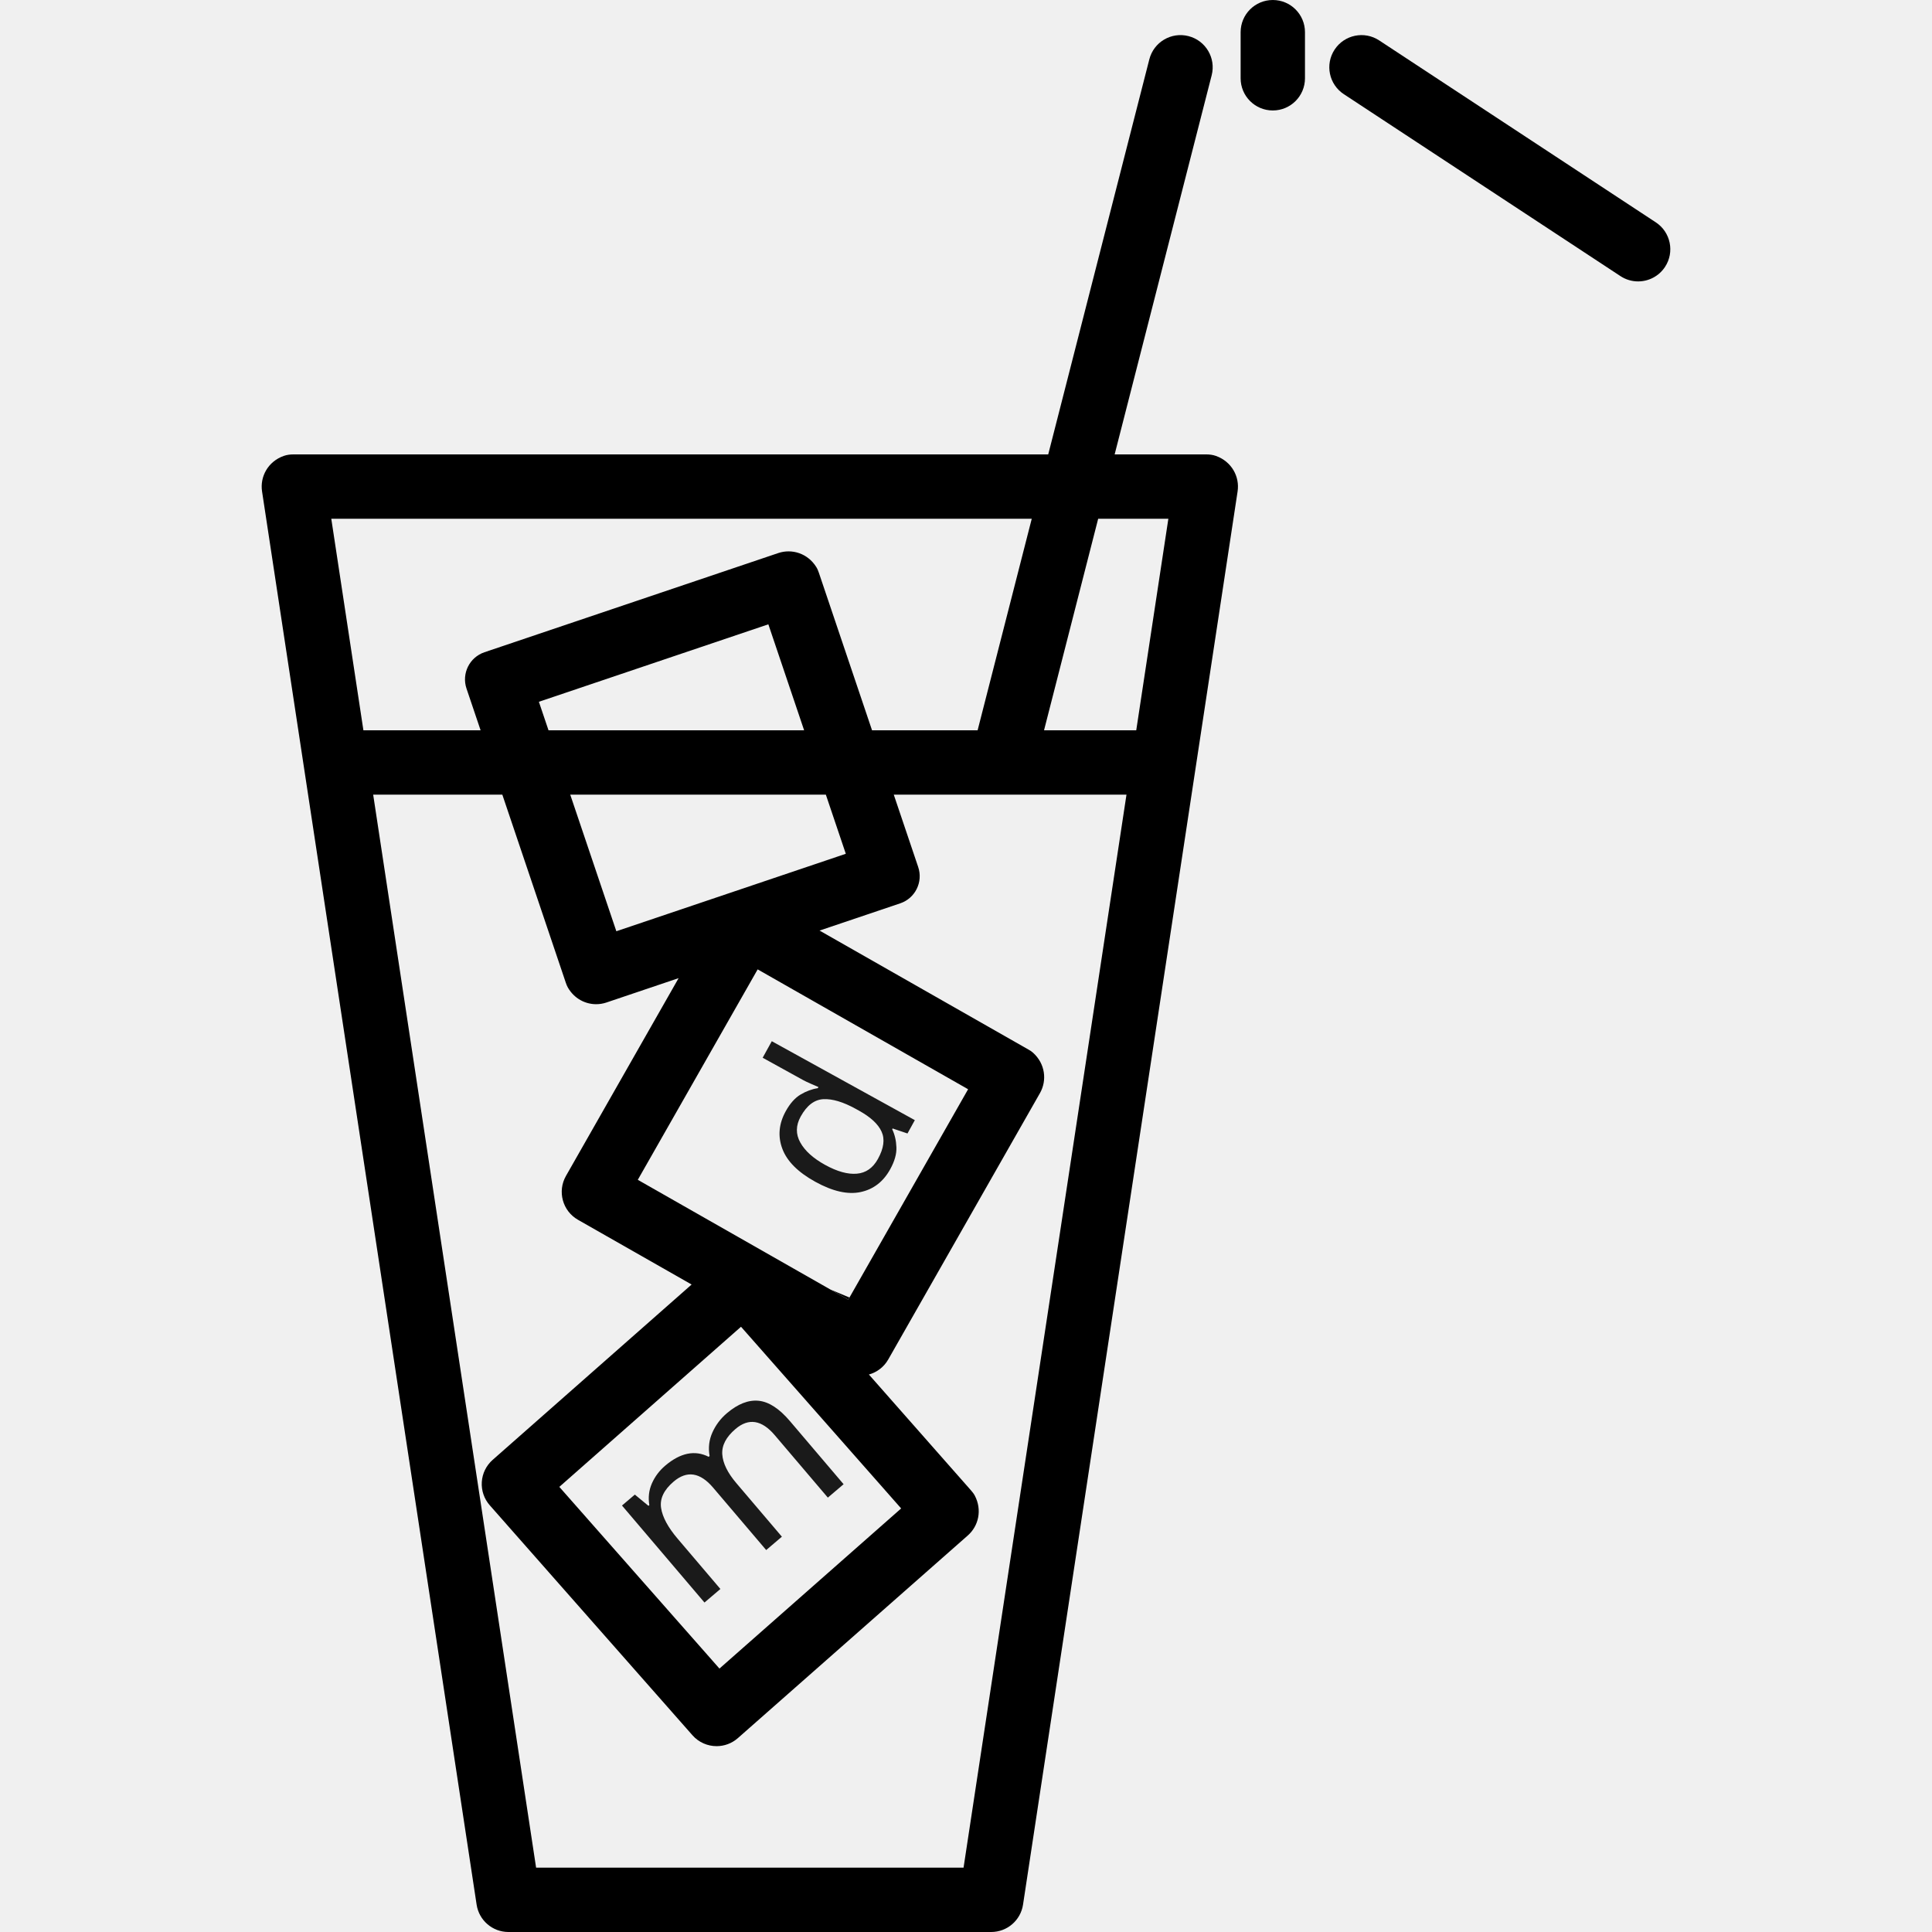
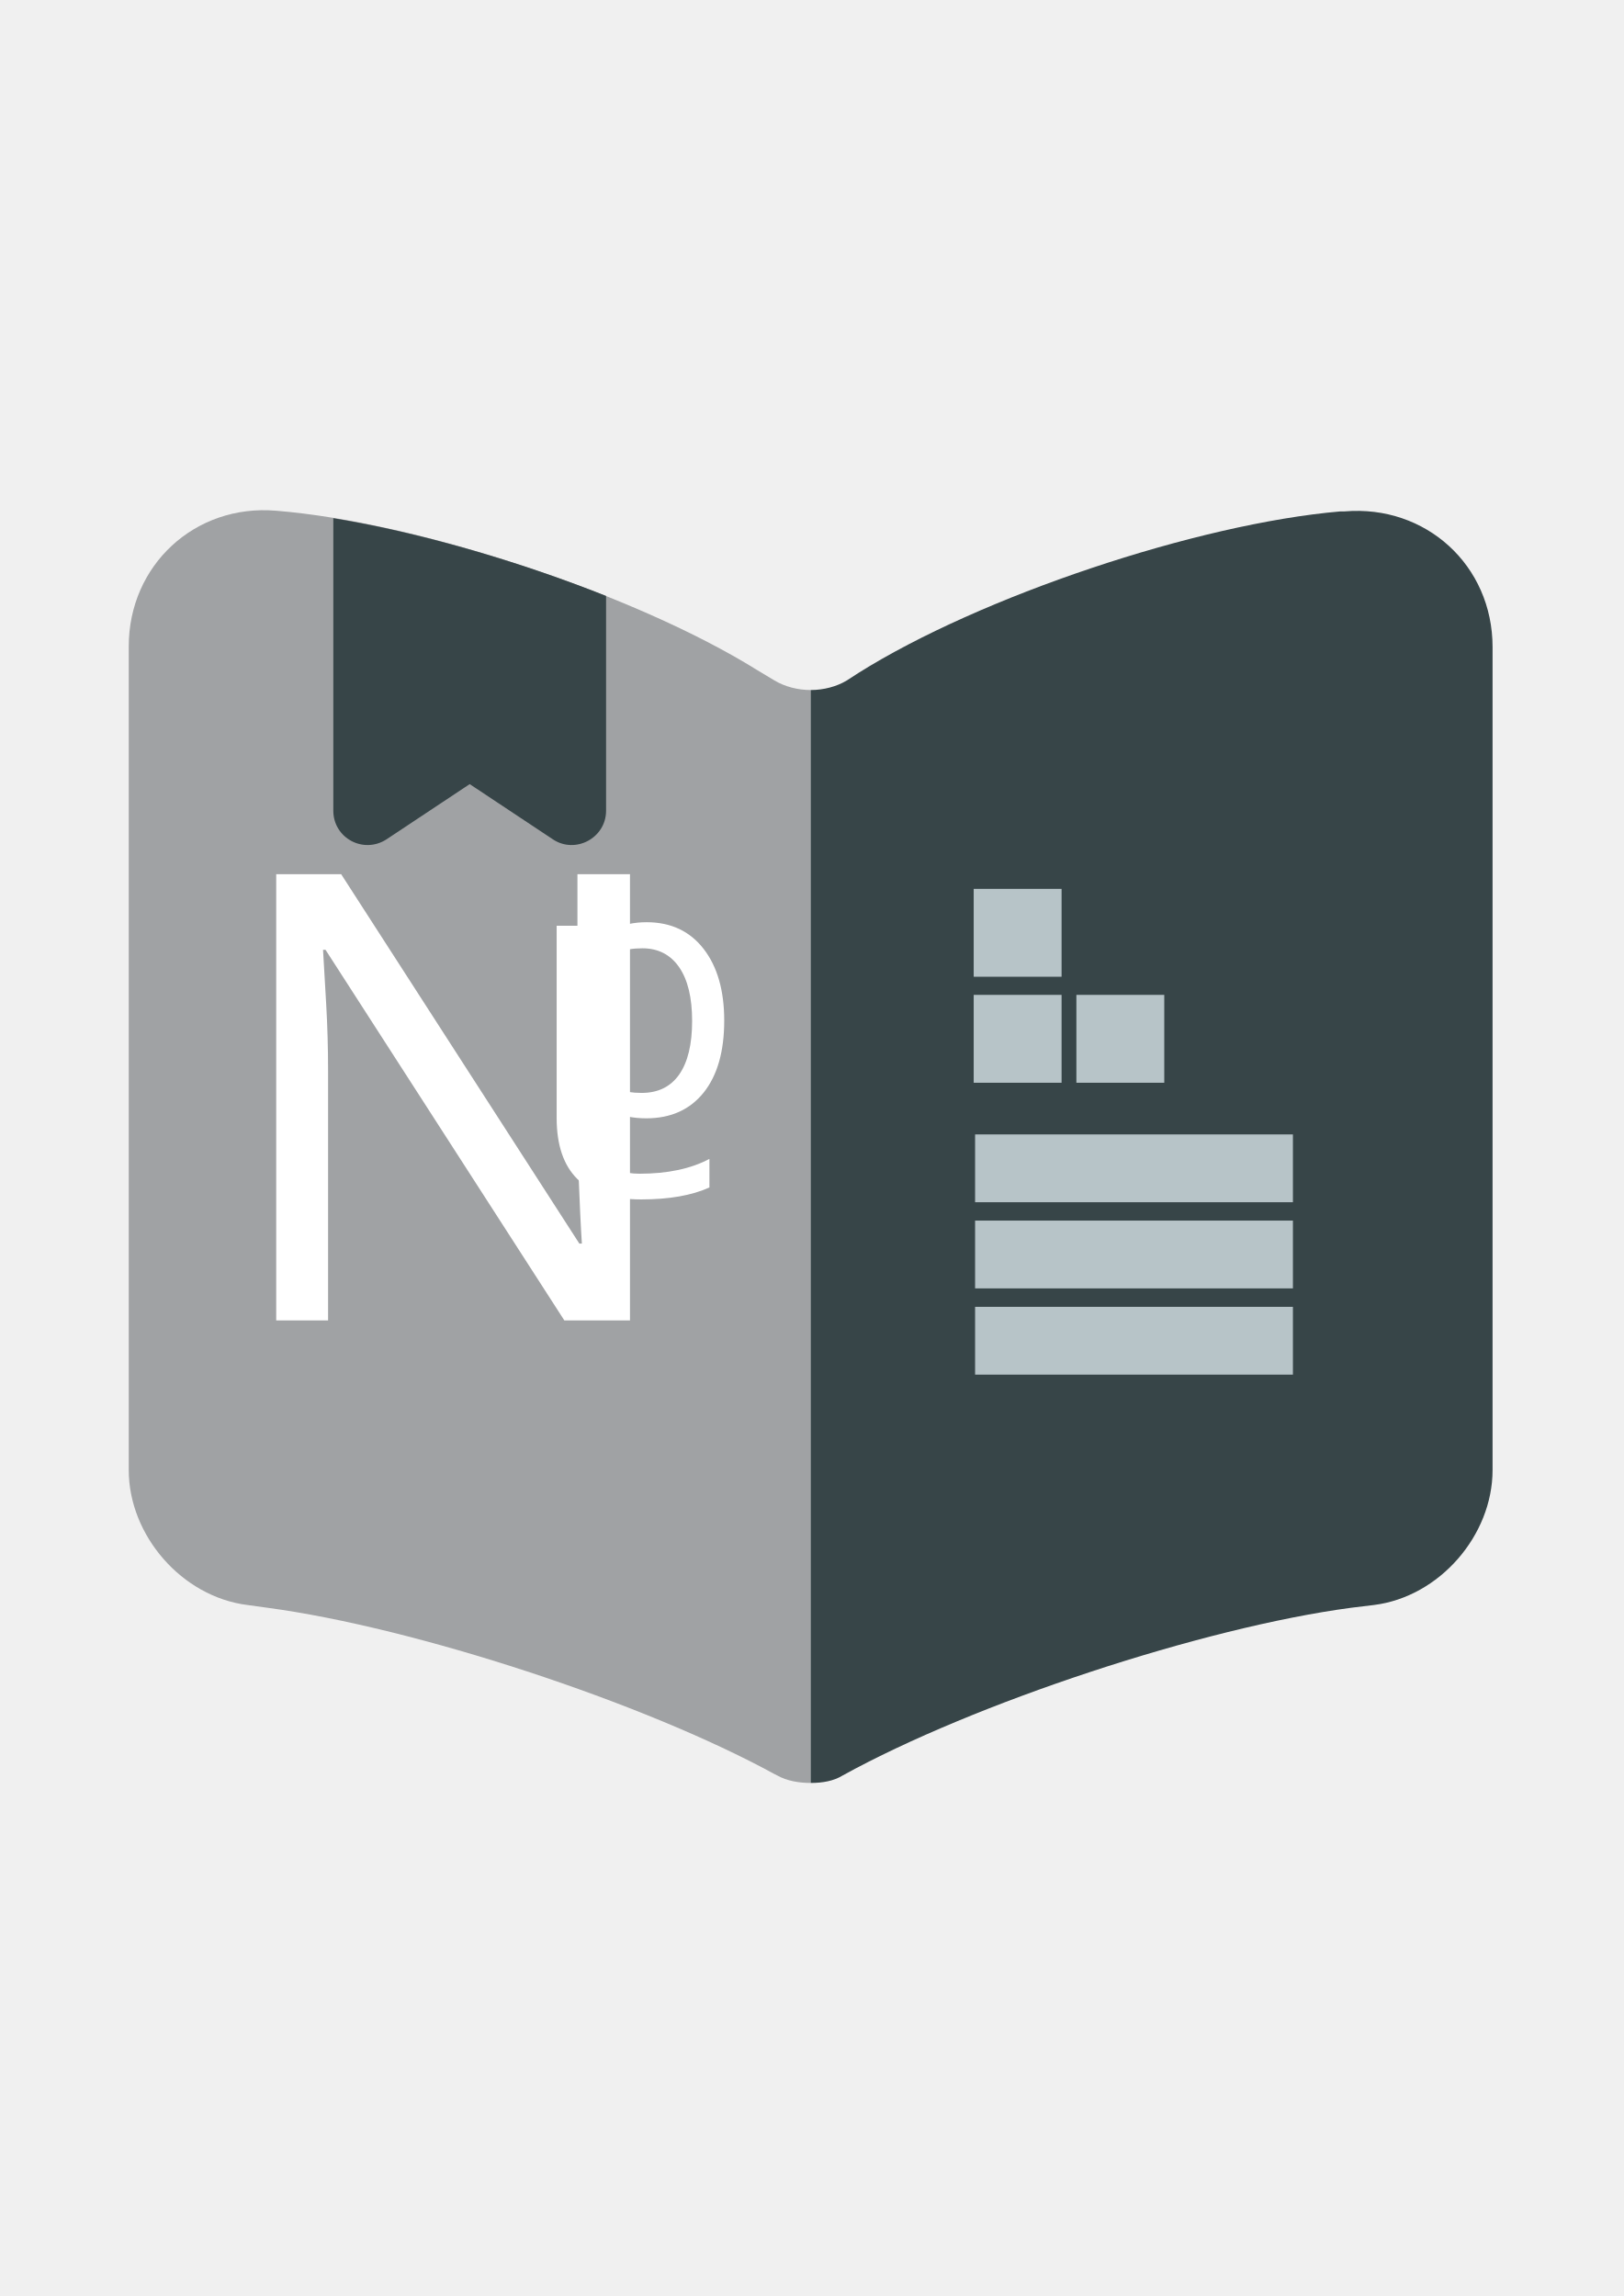
- <svg xmlns="http://www.w3.org/2000/svg" fill="#000000" height="800px" width="800px" version="1.1" id="Capa_1" viewBox="0 0 420.339 420.339" xml:space="preserve">
-   <defs id="defs6" />
-   <g id="g6">
-     <g id="g5">
-       <polygon points="180.68,280.563 184.549,282.767 184.817,282.298   " id="polygon1" />
-       <path d="M360.251,48.376L300.061,8.79c-3.229-2.123-7.57-1.228-9.695,2.002c-2.124,3.23-1.227,7.57,2.002,9.695l60.19,39.586    c1.185,0.779,2.521,1.152,3.84,1.152c2.277,0,4.511-1.109,5.855-3.154C364.377,54.841,363.481,50.501,360.251,48.376z" id="path1" />
-       <path d="M262.414,98.863h-19.905l21.112-82.489c0.959-3.745-1.301-7.559-5.046-8.517c-3.748-0.961-7.558,1.301-8.517,5.045    l-22,85.961H63.868c-0.726,0-1.456,0.089-2.14,0.332c-3.423,1.214-5.202,4.51-4.715,7.719l46.684,307.476    c0.52,3.421,3.461,5.949,6.921,5.949h105.037c3.46,0,6.401-2.528,6.921-5.949l46.684-307.476c0.486-3.206-1.287-6.493-4.7-7.715    C263.875,98.954,263.142,98.863,262.414,98.863z M72.076,112.863h152.399l-11.778,46.021h-22.971l-11.564-34.26    c-0.145-0.431-0.315-0.857-0.556-1.243c-1.867-2.995-5.31-4.057-8.284-3.053l-63.914,21.575c-3.262,1.101-5.014,4.638-3.913,7.9    l3.066,9.082H79.064L72.076,112.863z M161.22,288.657l34.84,39.529l-39.53,34.839l-34.84-39.529L161.22,288.657z M180.68,280.563    l-41.916-23.874l26.078-45.785l45.786,26.079l-25.812,45.315l-0.268,0.469L180.68,280.563z M179.676,172.885l4.344,12.87    l-49.924,16.853l-10.032-29.723H179.676z M119.337,158.885l-2.093-6.201l49.924-16.853l7.781,23.054H119.337z M209.638,406.339    h-84.521h-8.481L81.19,172.885h28.098l13.815,40.931c0.125,0.37,0.269,0.737,0.466,1.074c1.388,2.375,3.753,3.589,6.134,3.589    c0.755,0,1.511-0.122,2.239-0.368l15.702-5.3l-24.51,43.031c-1.913,3.359-0.741,7.634,2.618,9.547l24.72,14.08l-43.29,38.153    c-1.394,1.228-2.241,2.958-2.358,4.811c-0.116,1.853,0.507,3.677,1.735,5.069l7.96,9.031l36.137,41.001    c1.383,1.569,3.313,2.371,5.254,2.371c1.644,0,3.295-0.576,4.625-1.748l50.033-44.096c2.346-2.067,3.145-5.56,1.514-8.665    c-0.214-0.407-0.501-0.771-0.804-1.116l-22.235-25.229c1.718-0.478,3.256-1.603,4.207-3.273l33.008-57.95    c1.575-2.763,1.159-6.41-1.523-8.806c-0.29-0.259-0.621-0.471-0.959-0.663l-45.47-25.898l17.55-5.924    c3.262-1.101,5.014-4.639,3.913-7.901l-1.941-5.75l-3.375-10h50.632L209.638,406.339z M247.209,158.885h-20.062l11.778-46.021    h15.271L247.209,158.885z" id="path2" />
-       <path d="M276.92,0c-3.866,0-7,3.134-7,7v10.034c0,3.866,3.134,7,7,7c3.866,0,7-3.134,7-7V7C283.92,3.134,280.786,0,276.92,0z" id="path3" />
-       <text xml:space="preserve" style="font-size:51.672px;font-family:Rasa;-inkscape-font-specification:Rasa;text-align:start;writing-mode:lr-tb;direction:ltr;text-anchor:start;fill:#b7c4c8;stroke-width:0.194" x="-113.502" y="364.892" id="text6" transform="rotate(-40.3786)">
-         <tspan id="tspan6" style="font-style:normal;font-variant:normal;font-weight:normal;font-stretch:normal;font-family:Comfortaa;-inkscape-font-specification:Comfortaa;fill:#1a1a1a;stroke-width:0.194" x="-113.502" y="364.892">m</tspan>
-       </text>
-       <text xml:space="preserve" style="font-size:46.762px;font-family:Rasa;-inkscape-font-specification:Rasa;text-align:start;writing-mode:lr-tb;direction:ltr;text-anchor:start;fill:#b7c4c8;stroke-width:0.175" x="-141.991" y="292.01" id="text6-7" transform="rotate(-61.10894)">
-         <tspan id="tspan6-5" style="font-style:normal;font-variant:normal;font-weight:normal;font-stretch:normal;font-family:Comfortaa;-inkscape-font-specification:Comfortaa;fill:#1a1a1a;stroke-width:0.175" x="-141.991" y="292.01">d</tspan>
-       </text>
+ <svg xmlns="http://www.w3.org/2000/svg" width="210mm" height="297mm" viewBox="0 0 210 297" version="1.1" id="svg1" xml:space="preserve">
+   <defs id="defs1" />
+   <g id="layer1">
+     <g style="fill:none" id="g1" transform="matrix(-8.819444,0,0,8.819444,210.6783,42.51577)">
+       <path opacity="0.4" d="M 12,5.3 V 21.33 c 0.17,0 0.35,-0.03 0.49,-0.11 l 0.04,-0.02 c 1.92,-1.05 5.27,-2.15 7.44,-2.44 l 0.29,-0.04 c 0.96,-0.12 1.74,-1.02 1.74,-1.98 V 4.66 c 0,-1.19 -0.97,-2.09 -2.16,-1.99 -2.1,0.17 -5.28,1.23 -7.06,2.34 l -0.25,0.15 c -0.15,0.09 -0.34,0.14 -0.53,0.14 z" fill="#292d32" id="path1" />
+       <path d="M 2,4.67 V 16.74 c 0,0.96 0.78,1.86 1.74,1.98 l 0.33,0.04 c 2.18,0.29 5.54,1.4 7.46,2.46 0.13,0.08 0.29,0.11 0.47,0.11 V 5.3 c -0.19,0 -0.38,-0.05 -0.53,-0.14 L 11.3,5.05 C 9.52,3.93 6.33,2.86 4.23,2.68 h -0.06 C 2.98,2.58 2,3.47 2,4.67 Z" fill="#292d32" id="path2" style="fill:#374548;fill-opacity:1" />
+       <path d="m 19,2.78 v 4.29 c 0,0.4 -0.44,0.64 -0.78,0.42 L 17,6.68 15.78,7.49 C 15.45,7.71 15,7.47 15,7.07 V 3.92 c 1.31,-0.52 2.77,-0.94 4,-1.14 z" fill="#292d32" id="path3" style="fill:#374548" />
+       <g id="g4" transform="matrix(1.136504,0,0,1.136504,1.531926,-1.243798)">
+         <rect style="fill:#b7c4c8;fill-opacity:1;stroke-width:0.018" id="rect3-2" width="1.134" height="1.134" x="-7.107" y="9.692" transform="scale(-1,1)" />
+         <rect style="fill:#b7c4c8;fill-opacity:1;stroke-width:0.018" id="rect3-2-4" width="1.134" height="1.134" x="-5.782" y="9.692" transform="scale(-1,1)" />
+         <rect style="fill:#b7c4c8;fill-opacity:1;stroke-width:0.018" id="rect3-2-4-5-2" width="1.134" height="1.134" x="-7.107" y="8.324" transform="scale(-1,1)" />
+         <rect style="fill:#b7c4c8;fill-opacity:1;stroke-width:0.03" id="rect3-0" width="4.101" height="0.875" x="-7.089" y="11.493" transform="scale(-1,1)" />
+         <rect style="fill:#b7c4c8;fill-opacity:1;stroke-width:0.03" id="rect3-0-0" width="4.101" height="0.875" x="-7.089" y="12.605" transform="scale(-1,1)" />
+         <rect style="fill:#b7c4c8;fill-opacity:1;stroke-width:0.03" id="rect3-0-0-4" width="4.101" height="0.875" x="-7.089" y="13.718" transform="scale(-1,1)" />
+       </g>
+     </g>
+     <g id="g2" transform="matrix(0.6222672,0,0,0.6222672,9.196986,44.05766)">
+       <g id="g3" transform="translate(-1.5875)">
+         <text xml:space="preserve" style="font-size:129.924px;fill:#000000;stroke-width:0.325" x="31.604" y="203.688" id="text1">
+           <tspan id="tspan1" style="font-style:normal;font-variant:normal;font-weight:normal;font-stretch:normal;font-size:129.924px;font-family:Rasa;-inkscape-font-specification:Rasa;fill:#ffffff;stroke-width:0.325" x="31.604" y="203.688">N</tspan>
+         </text>
+         <text xml:space="preserve" style="font-size:73.315px;fill:#000000;stroke-width:0.183" x="-141.363" y="160.937" id="text1-1" transform="scale(-1,1)">
+           <tspan id="tspan1-3" style="font-style:normal;font-variant:normal;font-weight:normal;font-stretch:normal;font-size:73.315px;font-family:Rasa;-inkscape-font-specification:Rasa;fill:#ffffff;stroke-width:0.183" x="-141.363" y="160.937">g</tspan>
+         </text>
+       </g>
    </g>
  </g>
</svg>
